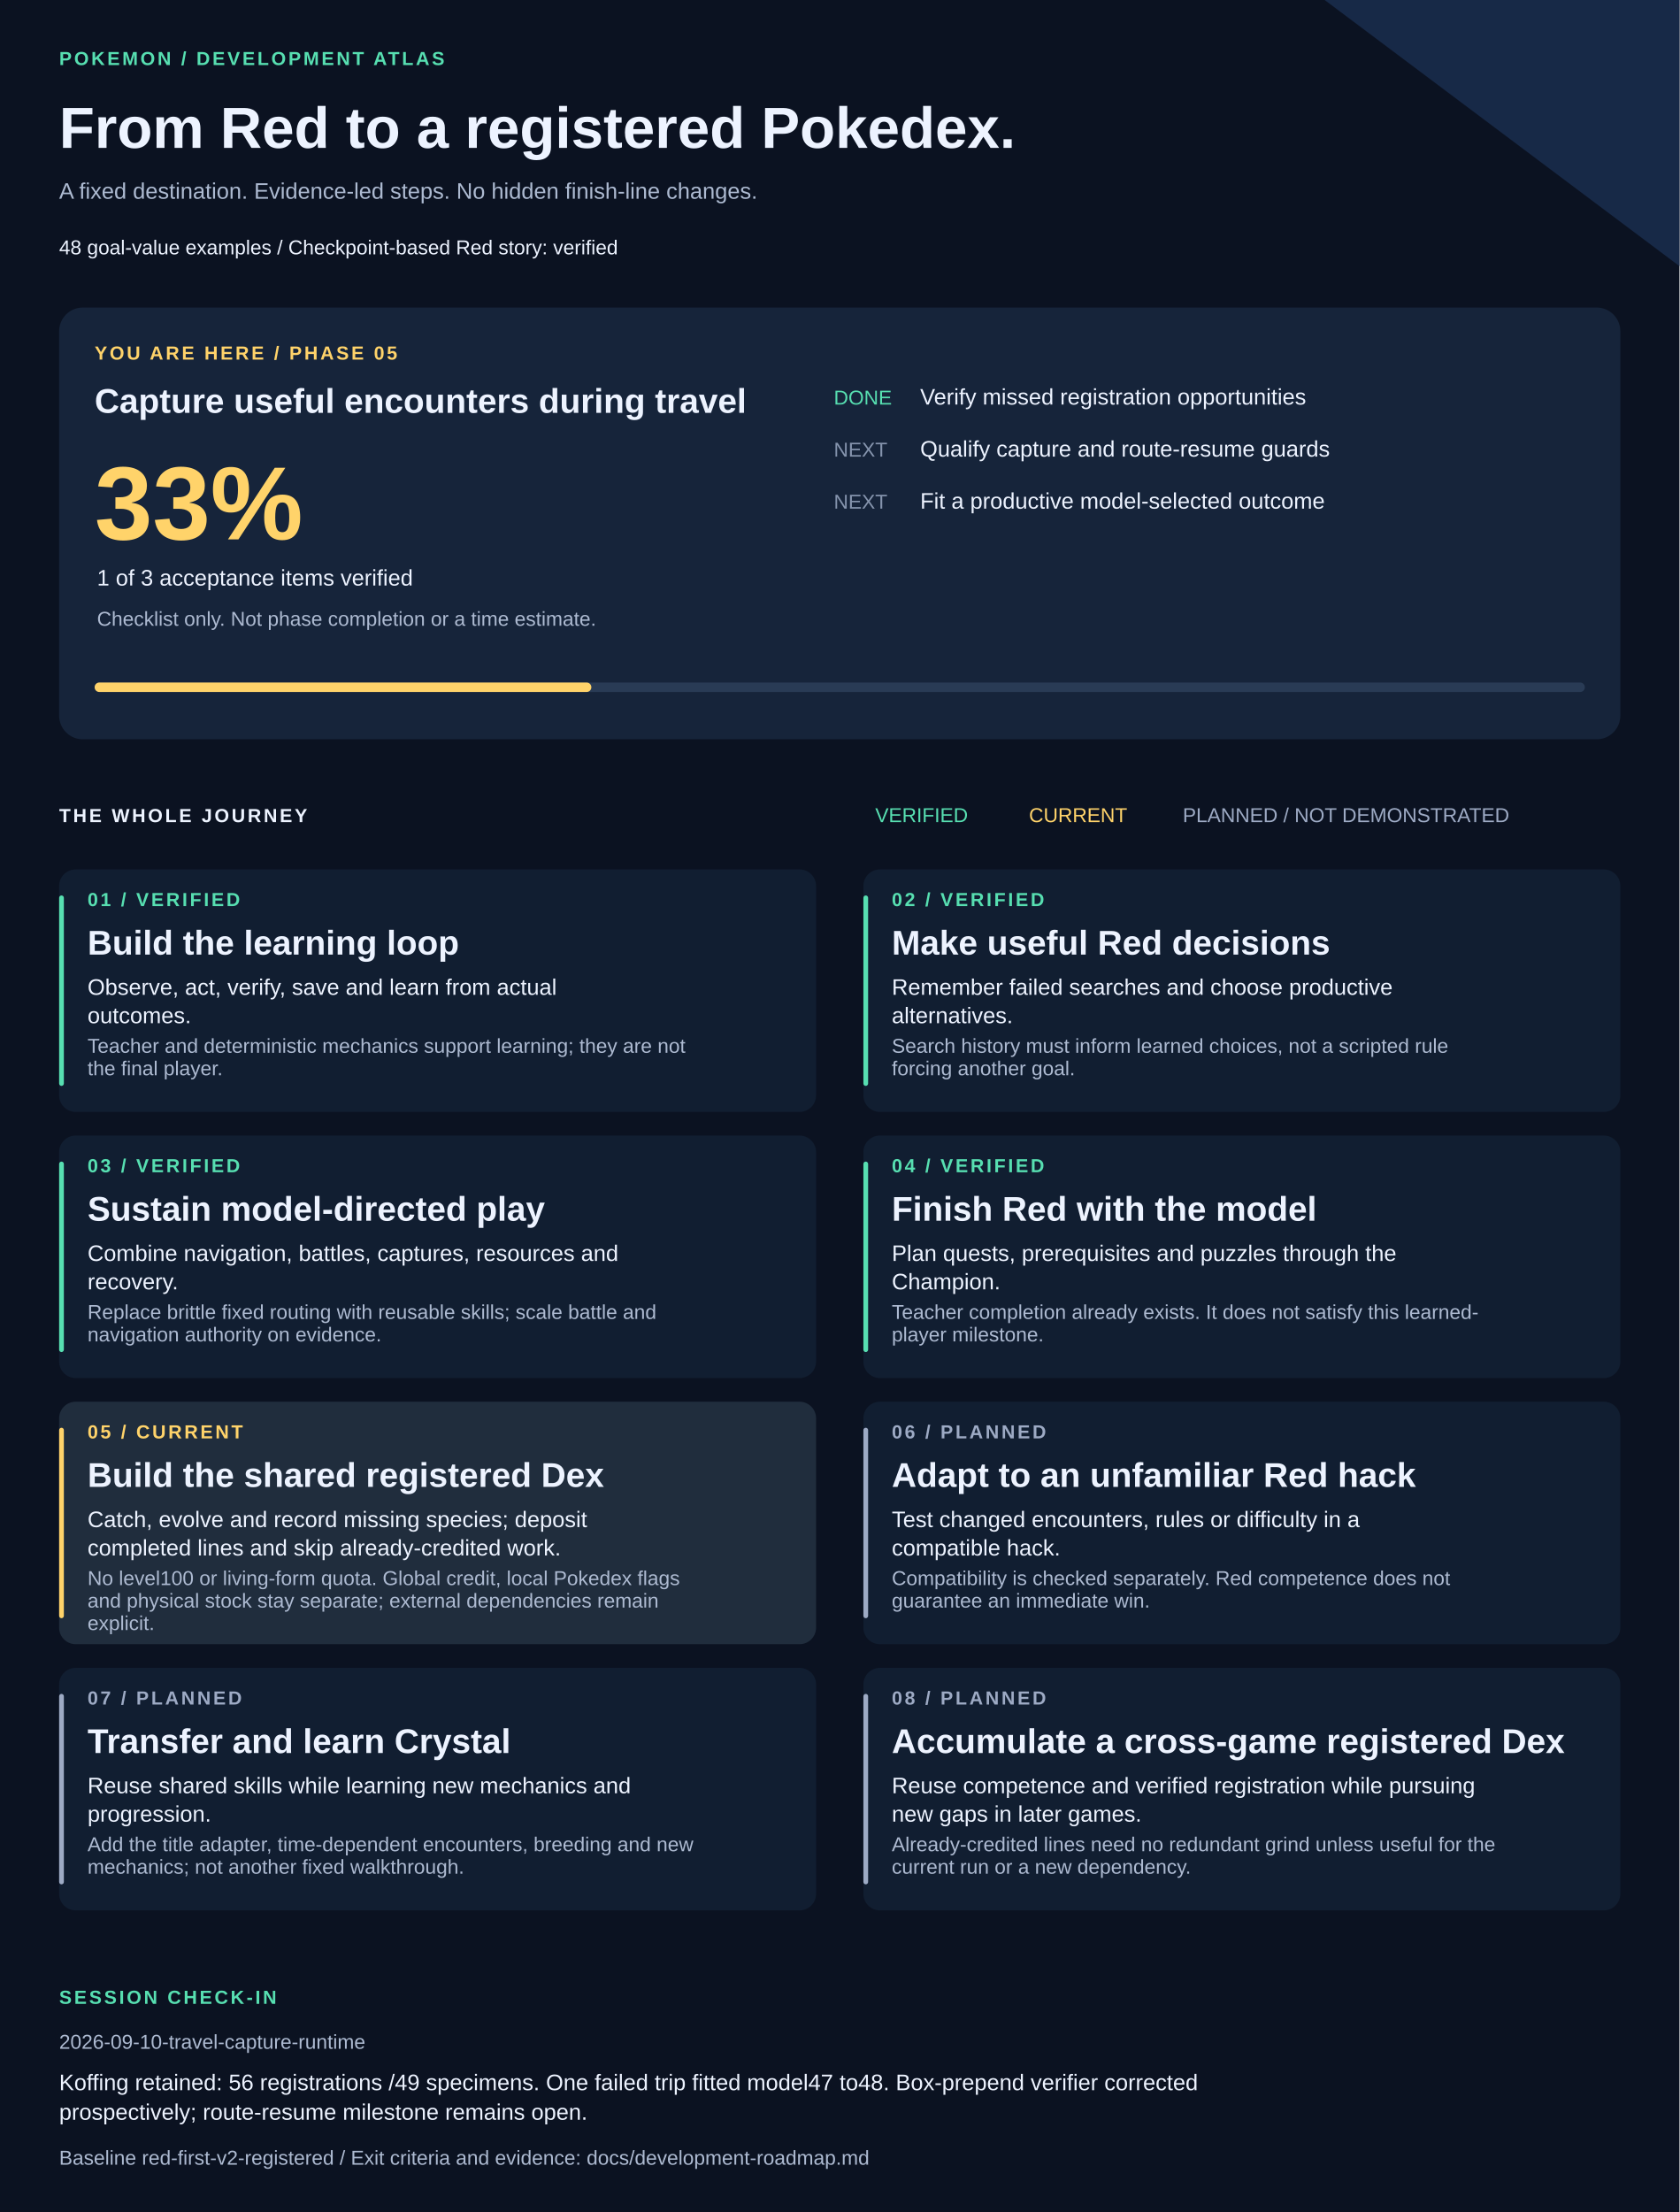
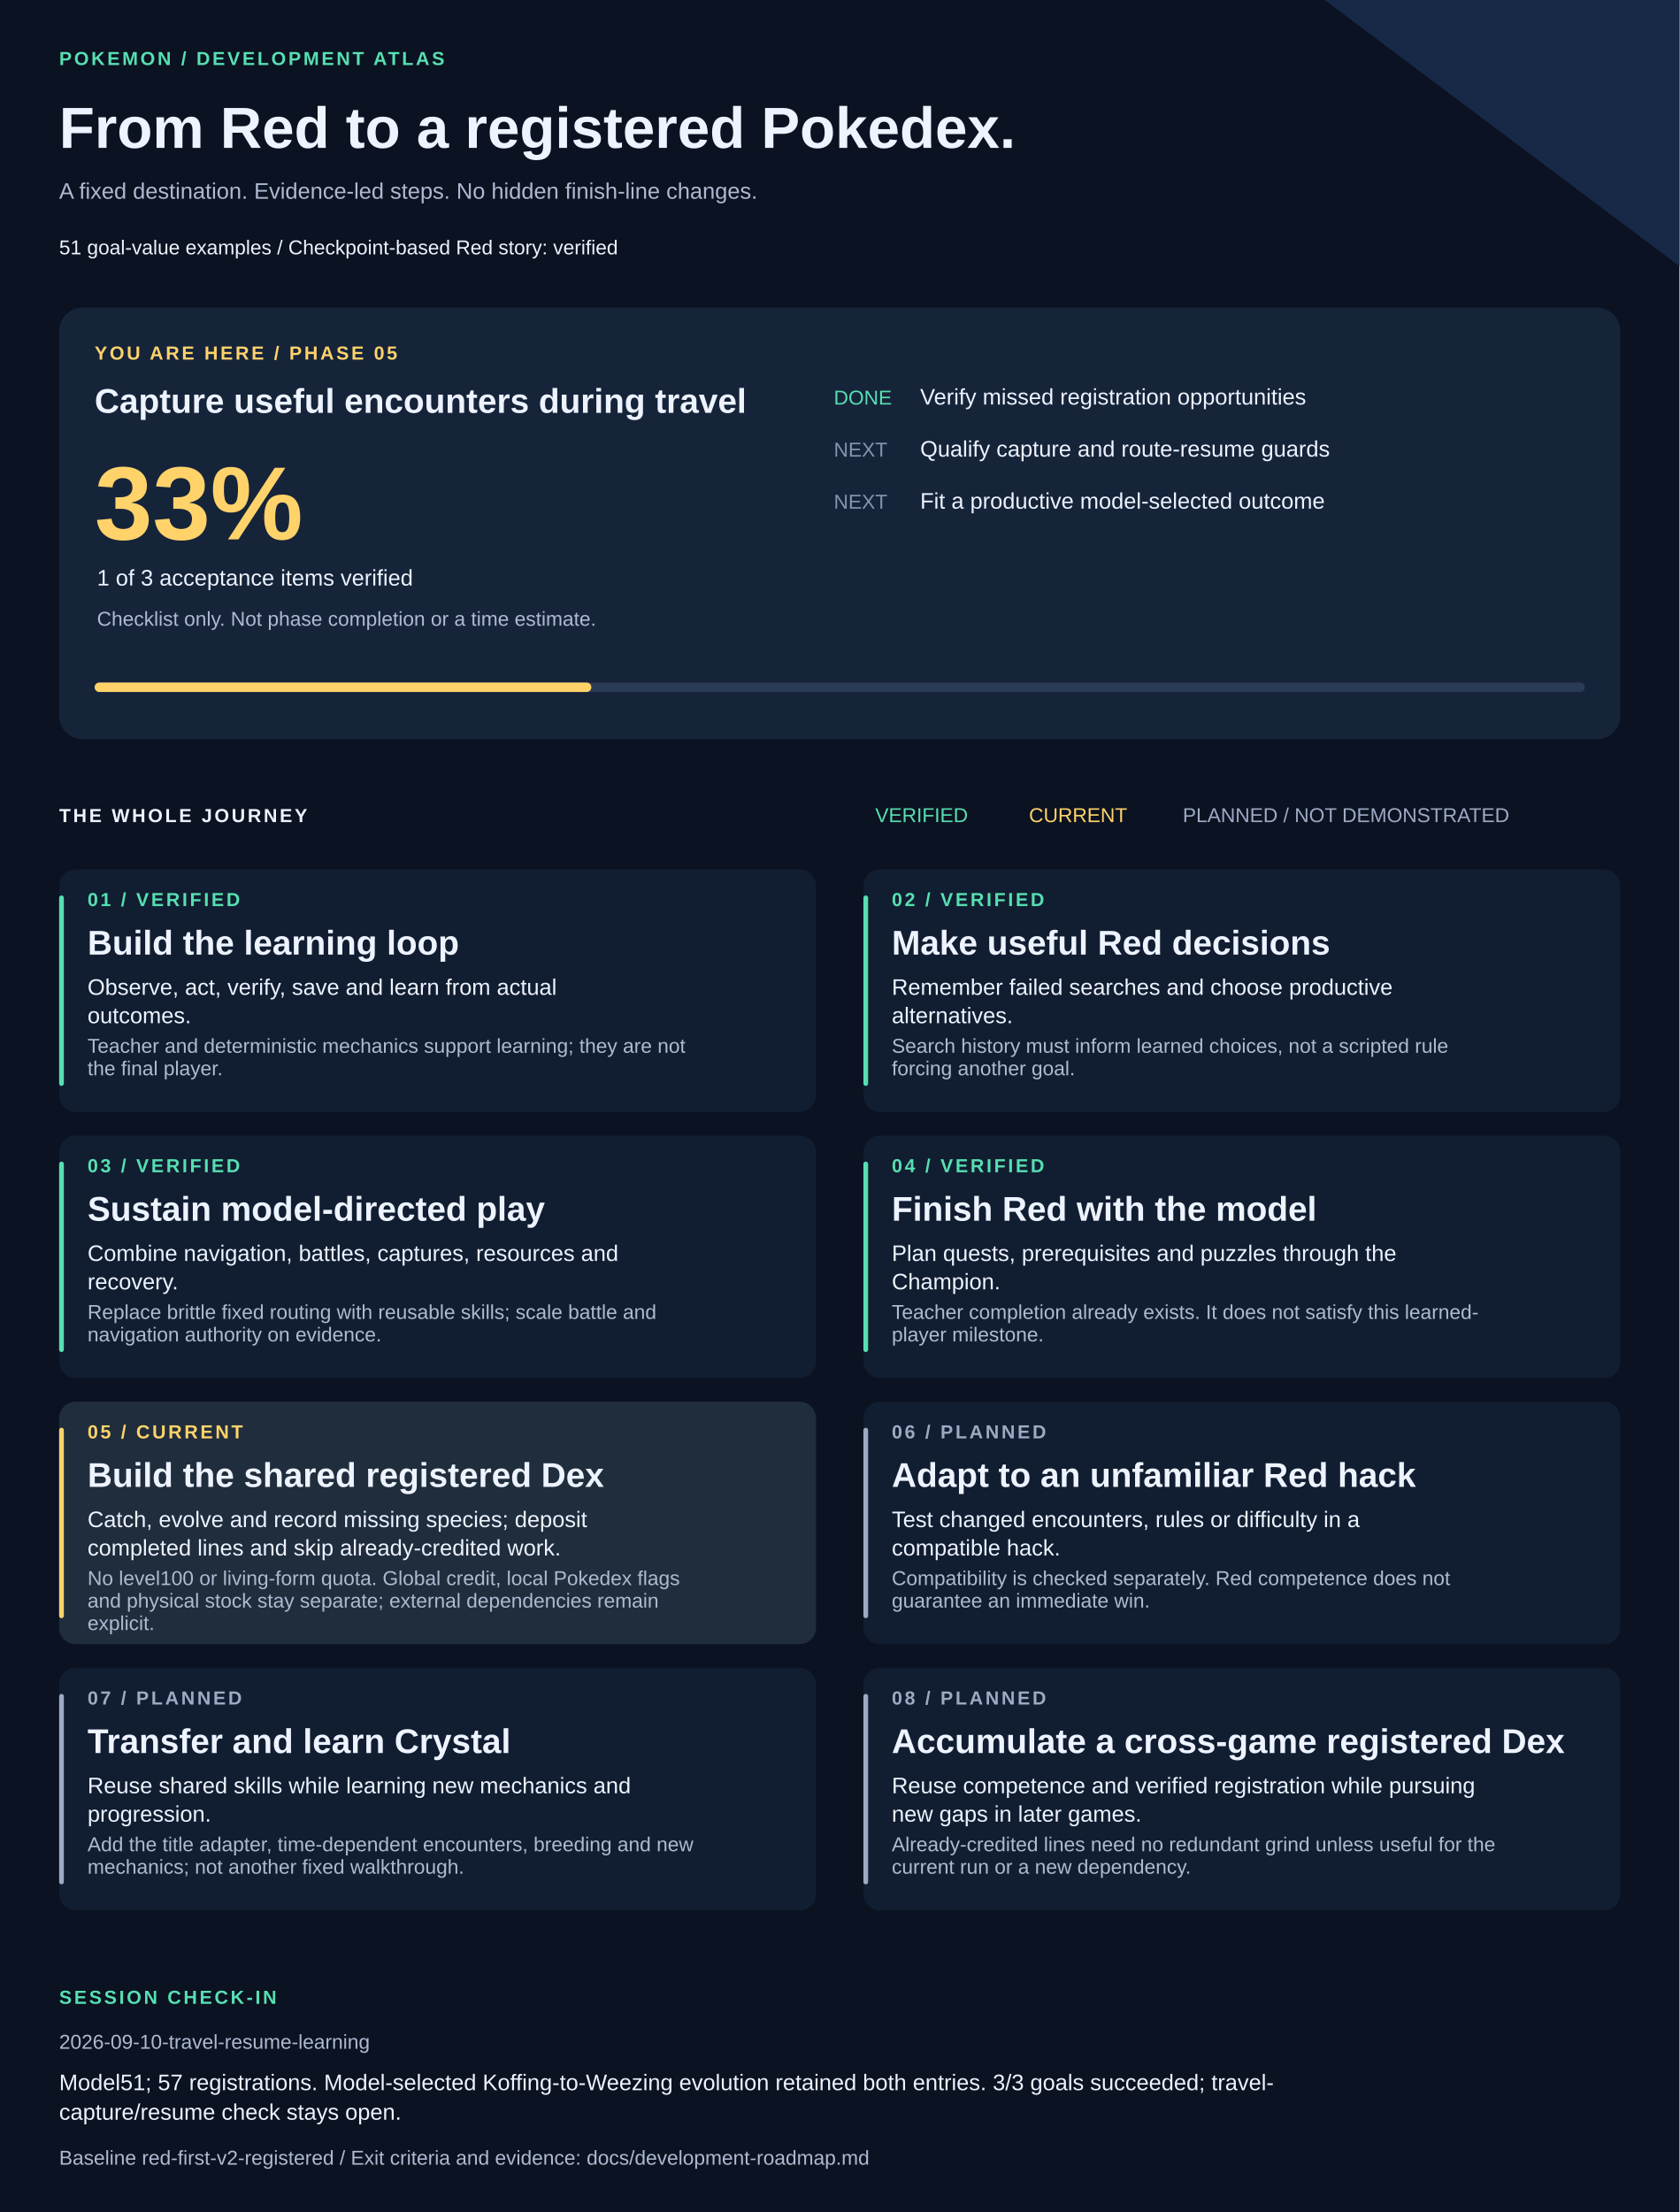
<svg xmlns="http://www.w3.org/2000/svg" width="1420" height="1870" viewBox="0 0 1420 1870" role="img" aria-labelledby="title description">
  <style>text{font-family:Arial,Helvetica,sans-serif;fill:#edf3ff}.muted{fill:#adbad1}.eyebrow{font-size:16px;letter-spacing:2px;font-weight:bold}.heading{font-size:29px;font-weight:bold}.body{font-size:19px}.small{font-size:17px}</style>
  <rect width="1420" height="1870" fill="#0b1221" />
  <path d="M1120 0H1420V225Z" fill="#172947" />
  <text x="50" y="55" class="eyebrow" style="fill:#57dfb1">POKEMON / DEVELOPMENT ATLAS</text>
  <text x="50" y="125" style="font-size:49px;font-weight:bold">From Red to a registered Pokedex.</text>
  <text x="50" y="168" class="body muted">A fixed destination. Evidence-led steps. No hidden finish-line changes.</text>
-   <text x="50" y="215" class="small">48 goal-value examples  /  Checkpoint-based Red story: verified</text>
+   <text x="50" y="215" class="small">51 goal-value examples  /  Checkpoint-based Red story: verified</text>
  <rect x="50" y="260" width="1320" height="365" rx="20" fill="#16243a" />
  <text x="80" y="304" class="eyebrow" style="fill:#ffd36a">YOU ARE HERE / PHASE 05</text>
  <text x="80" y="349" class="heading">Capture useful encounters during travel</text>
  <text x="80" y="456" style="font-size:88px;font-weight:bold;fill:#ffd36a">33%</text>
  <text x="82" y="495" class="body">1 of 3 acceptance items verified</text>
  <text x="82" y="529" class="small muted">Checklist only. Not phase completion or a time estimate.</text>
  <text x="705" y="342" class="small" style="fill:#57dfb1">DONE</text>
  <text x="778" y="342" class="body">Verify missed registration opportunities</text>
  <text x="705" y="386" class="small" style="fill:#8594ad">NEXT</text>
  <text x="778" y="386" class="body">Qualify capture and route-resume guards</text>
  <text x="705" y="430" class="small" style="fill:#8594ad">NEXT</text>
  <text x="778" y="430" class="body">Fit a productive model-selected outcome</text>
  <rect x="80" y="577" width="1260" height="8" rx="4" fill="#293b55" />
  <rect x="80" y="577" width="420" height="8" rx="4" fill="#ffd36a" />
  <text x="50" y="695" class="eyebrow">THE WHOLE JOURNEY</text>
  <text x="740" y="695" class="small" style="fill:#57dfb1">VERIFIED</text>
  <text x="870" y="695" class="small" style="fill:#ffd36a">CURRENT</text>
  <text x="1000" y="695" class="small" style="fill:#9daac4">PLANNED / NOT DEMONSTRATED</text>
  <rect x="50" y="735" width="640" height="205" rx="14" fill="#111e31" />
  <rect x="50" y="757" width="4" height="161" rx="2" fill="#57dfb1" />
  <text x="74" y="766" class="eyebrow" style="fill:#57dfb1">01 / VERIFIED</text>
  <text x="74" y="807" class="heading">Build the learning loop</text>
  <text x="74" y="841" class="body">Observe, act, verify, save and learn from actual</text>
  <text x="74" y="865" class="body">outcomes.</text>
  <text x="74" y="890" class="small muted">Teacher and deterministic mechanics support learning; they are not</text>
  <text x="74" y="909" class="small muted">the final player.</text>
  <rect x="730" y="735" width="640" height="205" rx="14" fill="#111e31" />
  <rect x="730" y="757" width="4" height="161" rx="2" fill="#57dfb1" />
  <text x="754" y="766" class="eyebrow" style="fill:#57dfb1">02 / VERIFIED</text>
  <text x="754" y="807" class="heading">Make useful Red decisions</text>
  <text x="754" y="841" class="body">Remember failed searches and choose productive</text>
  <text x="754" y="865" class="body">alternatives.</text>
  <text x="754" y="890" class="small muted">Search history must inform learned choices, not a scripted rule</text>
  <text x="754" y="909" class="small muted">forcing another goal.</text>
  <rect x="50" y="960" width="640" height="205" rx="14" fill="#111e31" />
  <rect x="50" y="982" width="4" height="161" rx="2" fill="#57dfb1" />
  <text x="74" y="991" class="eyebrow" style="fill:#57dfb1">03 / VERIFIED</text>
  <text x="74" y="1032" class="heading">Sustain model-directed play</text>
  <text x="74" y="1066" class="body">Combine navigation, battles, captures, resources and</text>
  <text x="74" y="1090" class="body">recovery.</text>
  <text x="74" y="1115" class="small muted">Replace brittle fixed routing with reusable skills; scale battle and</text>
  <text x="74" y="1134" class="small muted">navigation authority on evidence.</text>
  <rect x="730" y="960" width="640" height="205" rx="14" fill="#111e31" />
  <rect x="730" y="982" width="4" height="161" rx="2" fill="#57dfb1" />
  <text x="754" y="991" class="eyebrow" style="fill:#57dfb1">04 / VERIFIED</text>
  <text x="754" y="1032" class="heading">Finish Red with the model</text>
  <text x="754" y="1066" class="body">Plan quests, prerequisites and puzzles through the</text>
  <text x="754" y="1090" class="body">Champion.</text>
  <text x="754" y="1115" class="small muted">Teacher completion already exists. It does not satisfy this learned-</text>
  <text x="754" y="1134" class="small muted">player milestone.</text>
  <rect x="50" y="1185" width="640" height="205" rx="14" fill="#202d3d" />
  <rect x="50" y="1207" width="4" height="161" rx="2" fill="#ffd36a" />
  <text x="74" y="1216" class="eyebrow" style="fill:#ffd36a">05 / CURRENT</text>
  <text x="74" y="1257" class="heading">Build the shared registered Dex</text>
  <text x="74" y="1291" class="body">Catch, evolve and record missing species; deposit</text>
  <text x="74" y="1315" class="body">completed lines and skip already-credited work.</text>
  <text x="74" y="1340" class="small muted">No level100 or living-form quota. Global credit, local Pokedex flags</text>
  <text x="74" y="1359" class="small muted">and physical stock stay separate; external dependencies remain</text>
  <text x="74" y="1378" class="small muted">explicit.</text>
  <rect x="730" y="1185" width="640" height="205" rx="14" fill="#111e31" />
  <rect x="730" y="1207" width="4" height="161" rx="2" fill="#9daac4" />
  <text x="754" y="1216" class="eyebrow" style="fill:#9daac4">06 / PLANNED</text>
  <text x="754" y="1257" class="heading">Adapt to an unfamiliar Red hack</text>
  <text x="754" y="1291" class="body">Test changed encounters, rules or difficulty in a</text>
  <text x="754" y="1315" class="body">compatible hack.</text>
  <text x="754" y="1340" class="small muted">Compatibility is checked separately. Red competence does not</text>
  <text x="754" y="1359" class="small muted">guarantee an immediate win.</text>
  <rect x="50" y="1410" width="640" height="205" rx="14" fill="#111e31" />
  <rect x="50" y="1432" width="4" height="161" rx="2" fill="#9daac4" />
  <text x="74" y="1441" class="eyebrow" style="fill:#9daac4">07 / PLANNED</text>
  <text x="74" y="1482" class="heading">Transfer and learn Crystal</text>
  <text x="74" y="1516" class="body">Reuse shared skills while learning new mechanics and</text>
  <text x="74" y="1540" class="body">progression.</text>
  <text x="74" y="1565" class="small muted">Add the title adapter, time-dependent encounters, breeding and new</text>
  <text x="74" y="1584" class="small muted">mechanics; not another fixed walkthrough.</text>
  <rect x="730" y="1410" width="640" height="205" rx="14" fill="#111e31" />
  <rect x="730" y="1432" width="4" height="161" rx="2" fill="#9daac4" />
  <text x="754" y="1441" class="eyebrow" style="fill:#9daac4">08 / PLANNED</text>
  <text x="754" y="1482" class="heading">Accumulate a cross-game registered Dex</text>
  <text x="754" y="1516" class="body">Reuse competence and verified registration while pursuing</text>
  <text x="754" y="1540" class="body">new gaps in later games.</text>
  <text x="754" y="1565" class="small muted">Already-credited lines need no redundant grind unless useful for the</text>
  <text x="754" y="1584" class="small muted">current run or a new dependency.</text>
  <text x="50" y="1694" class="eyebrow" style="fill:#57dfb1">SESSION CHECK-IN</text>
-   <text x="50" y="1732" class="small muted">2026-09-10-travel-capture-runtime</text>
-   <text x="50" y="1767" class="body">Koffing retained: 56 registrations /49 specimens. One failed trip fitted model47 to48. Box-prepend verifier corrected</text>
-   <text x="50" y="1792" class="body">prospectively; route-resume milestone remains open.</text>
+   <text x="50" y="1732" class="small muted">2026-09-10-travel-resume-learning</text>
+   <text x="50" y="1767" class="body">Model51; 57 registrations. Model-selected Koffing-to-Weezing evolution retained both entries. 3/3 goals succeeded; travel-</text>
+   <text x="50" y="1792" class="body">capture/resume check stays open.</text>
  <text x="50" y="1830" class="small muted">Baseline red-first-v2-registered / Exit criteria and evidence: docs/development-roadmap.md</text>
</svg>
